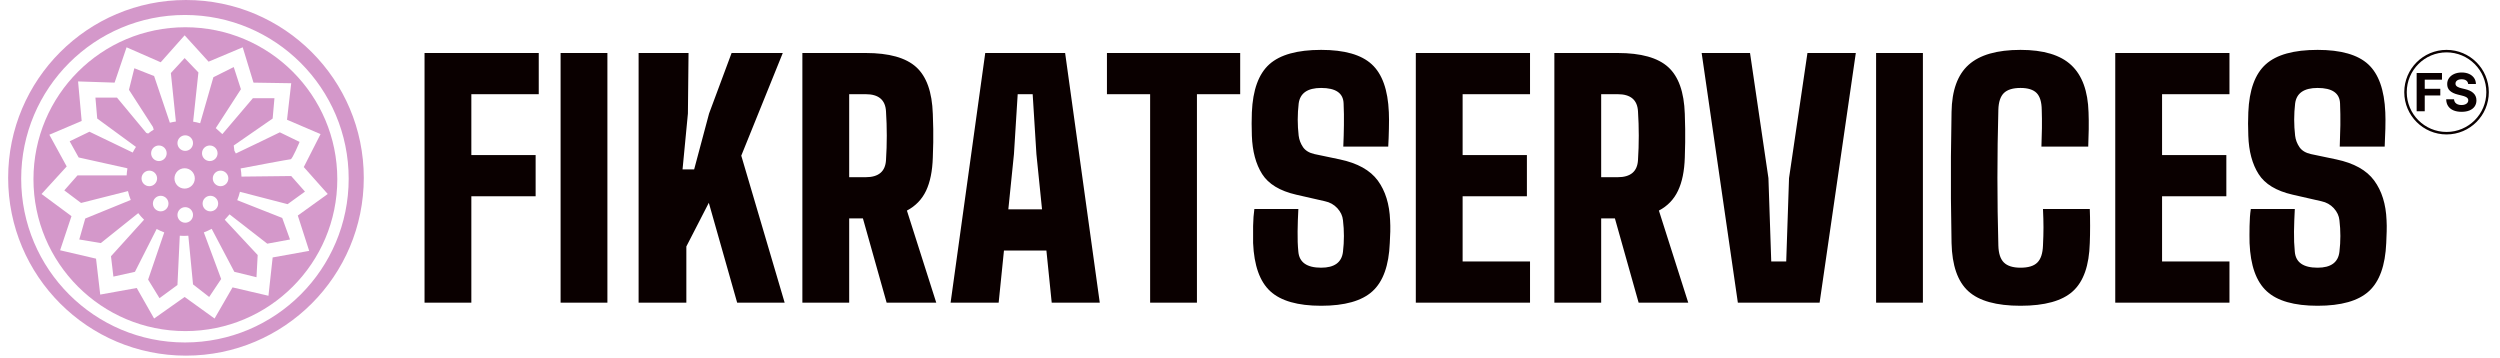
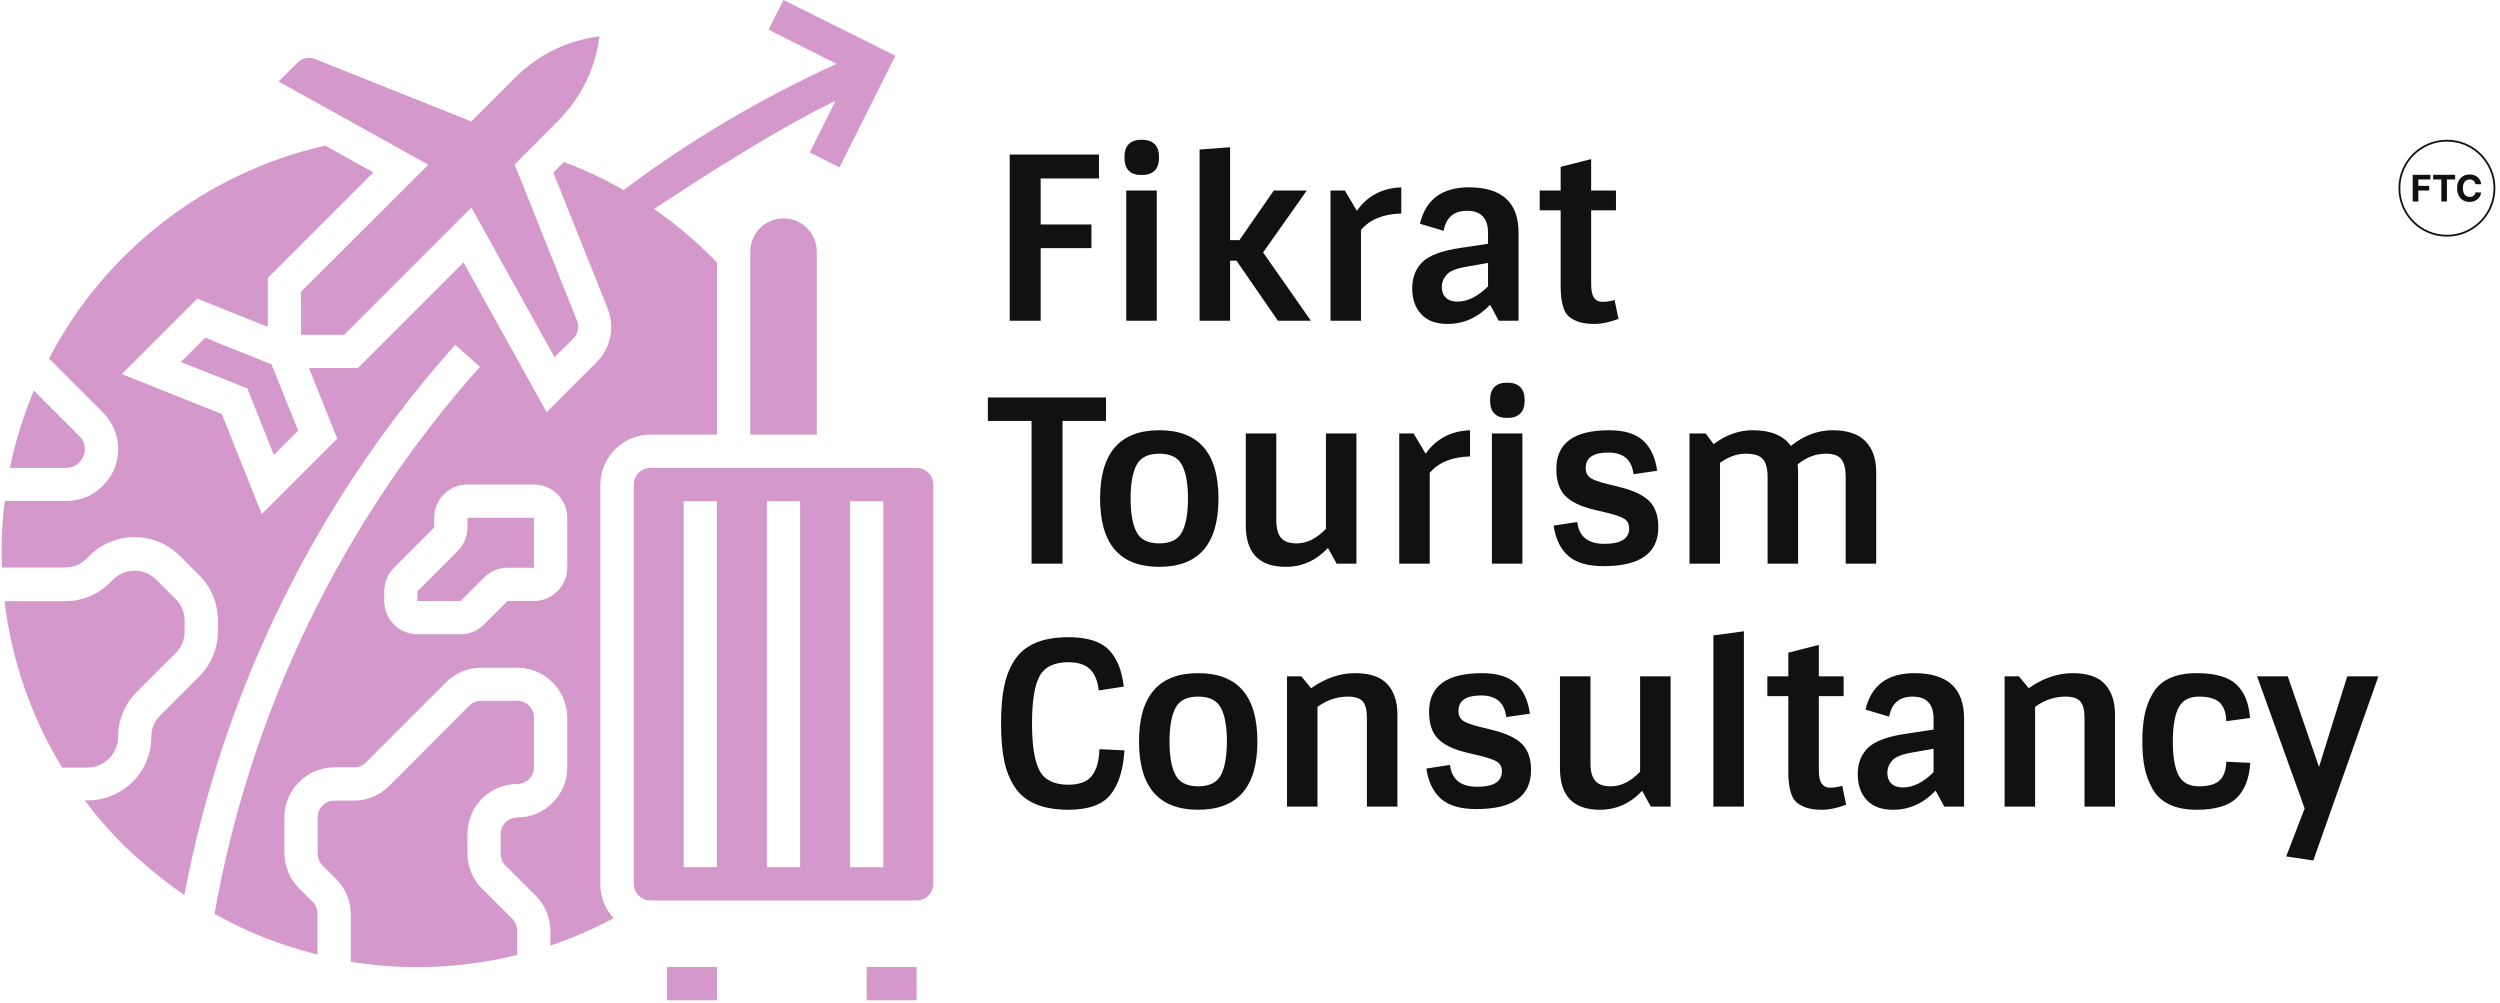
- <svg xmlns="http://www.w3.org/2000/svg" version="1.1" width="1000" height="143" viewBox="0 0 1000 143">
-   <g transform="matrix(1,0,0,1,-0.6060606,-0.3716684)">
-     <svg viewBox="0 0 396 57" data-background-color="#ffffff" preserveAspectRatio="xMidYMid meet" height="143" width="1000">
-       <g id="tight-bounds" transform="matrix(1,0,0,1,0.24,0.1481476)">
-         <svg viewBox="0 0 395.52 56.704" height="56.704" width="395.52">
+ <svg xmlns="http://www.w3.org/2000/svg" version="1.1" width="1000" height="401" viewBox="0 0 1000 401">
+   <g transform="matrix(1,0,0,1,-0.6060606,-0.4454866)">
+     <svg viewBox="0 0 396 159" data-background-color="#ffffff" preserveAspectRatio="xMidYMid meet" height="401" width="1000">
+       <g id="tight-bounds" transform="matrix(1,0,0,1,0.24,0.1766393)">
+         <svg viewBox="0 0 395.52 158.647" height="158.647" width="395.52">
          <g>
-             <svg viewBox="0 0 475.301 68.141" height="56.704" width="395.52">
-               <g transform="matrix(1,0,0,1,79.78083,9.417527)">
-                 <svg viewBox="0 0 395.52 49.306" height="49.306" width="395.52">
+             <svg viewBox="0 0 654.277 262.436" height="158.647" width="395.52">
+               <g transform="matrix(1,0,0,1,258.7565,34.77448)">
+                 <svg viewBox="0 0 395.52 192.887" height="192.887" width="395.52">
                  <g id="textblocktransform">
-                     <svg viewBox="0 0 395.52 49.306" height="49.306" width="395.52" id="textblock">
+                     <svg viewBox="0 0 395.52 192.887" height="192.887" width="395.52" id="textblock">
                      <g>
-                         <svg viewBox="0 0 395.52 49.306" height="49.306" width="395.52">
+                         <svg viewBox="0 0 395.52 192.887" height="192.887" width="395.52">
                          <g transform="matrix(1,0,0,1,0,0)">
-                             <svg width="395.52" viewBox="2.5 -40.5 330.756 41" height="49.306" data-palette-color="#0a0000">
+                             <svg width="395.52" viewBox="-0.1 -39.75 331.086 158.3" height="192.887" data-palette-color="#111111">
                              <g transform="matrix(1,0,0,1,0,0)">
                                <g>
-                                   <svg width="9.581" viewBox="3.16 -36.86 56.83 37.37" height="6.3" data-palette-color="#0a0000" id="scriptelement" x="321.692" y="-36.876">
-                                     <path d="M10.85 0L3.16 0 3.16-36.36 27.24-36.36 27.24-30.02 10.85-30.02 10.85-21.36 25.64-21.36 25.64-15.02 10.85-15.02 10.85 0ZM59.5-25.91L52.13-25.91Q51.92-28.05 50.3-29.24 48.68-30.43 45.91-30.43L45.91-30.43Q44.03-30.43 42.74-29.91 41.44-29.39 40.76-28.46 40.07-27.54 40.07-26.37L40.07-26.37Q40.04-25.39 40.49-24.66 40.94-23.93 41.74-23.41 42.54-22.89 43.59-22.51 44.64-22.12 45.82-21.86L45.82-21.86 49.09-21.08Q51.47-20.54 53.46-19.66 55.45-18.77 56.9-17.47 58.36-16.18 59.17-14.42 59.98-12.66 59.99-10.39L59.99-10.39Q59.98-7.05 58.3-4.61 56.62-2.17 53.47-0.83 50.32 0.51 45.88 0.51L45.88 0.51Q41.47 0.51 38.22-0.83 34.96-2.18 33.14-4.84 31.32-7.49 31.23-11.42L31.23-11.42 38.67-11.42Q38.79-9.59 39.73-8.37 40.66-7.16 42.23-6.54 43.8-5.93 45.79-5.93L45.79-5.93Q47.74-5.93 49.19-6.5 50.64-7.07 51.44-8.08 52.23-9.09 52.23-10.4L52.23-10.4Q52.23-11.63 51.52-12.46 50.8-13.3 49.42-13.88 48.04-14.47 46.06-14.95L46.06-14.95 42.1-15.94Q37.5-17.06 34.83-19.44 32.17-21.82 32.19-25.85L32.19-25.85Q32.17-29.15 33.96-31.62 35.74-34.09 38.86-35.48 41.99-36.86 45.97-36.86L45.97-36.86Q50.02-36.86 53.04-35.48 56.07-34.09 57.76-31.62 59.44-29.15 59.5-25.91L59.5-25.91Z" opacity="1" transform="matrix(1,0,0,1,0,0)" fill="#0a0000" class="undefined-123" id="av-123" />
+                                   <svg width="15.047" viewBox="3.16 -36.86 93.12 37.36" height="6.036" data-palette-color="#111111" id="scriptelement" x="312.823" y="-32.128">
+                                     <path d="M10.85 0L3.16 0 3.16-36.36 27.24-36.36 27.24-30.02 10.85-30.02 10.85-21.36 25.64-21.36 25.64-15.02 10.85-15.02 10.85 0ZM42.15-30.02L31.02-30.02 31.02-36.36 60.88-36.36 60.88-30.02 49.75-30.02 49.75 0 42.15 0 42.15-30.02ZM96.28-23.63L96.28-23.63 88.51-23.63Q88.29-25.14 87.64-26.32 86.98-27.5 85.95-28.34 84.92-29.17 83.58-29.62 82.24-30.06 80.68-30.06L80.68-30.06Q77.85-30.06 75.76-28.67 73.66-27.27 72.51-24.62 71.36-21.96 71.36-18.18L71.36-18.18Q71.36-14.29 72.52-11.65 73.68-9 75.78-7.65 77.87-6.3 80.62-6.3L80.62-6.3Q82.17-6.3 83.49-6.71 84.81-7.12 85.84-7.91 86.87-8.7 87.56-9.84 88.24-10.97 88.51-12.43L88.51-12.43 96.28-12.39Q95.98-9.89 94.78-7.57 93.59-5.26 91.57-3.44 89.55-1.62 86.78-0.56 84 0.5 80.5 0.5L80.5 0.5Q75.63 0.5 71.81-1.7 67.98-3.91 65.77-8.08 63.56-12.25 63.56-18.18L63.56-18.18Q63.56-24.13 65.8-28.3 68.03-32.48 71.87-34.67 75.71-36.86 80.5-36.86L80.5-36.86Q83.66-36.86 86.37-35.97 89.08-35.09 91.17-33.39 93.27-31.69 94.59-29.24 95.91-26.79 96.28-23.63Z" opacity="1" transform="matrix(1,0,0,1,0,0)" fill="#111111" class="undefined-123" data-fill-palette-color="primary" id="sv-123" />
                                  </svg>
                                </g>
                              </g>
-                               <path d="M319.707-33.725C319.707-37.467 322.74-40.5 326.482-40.5 330.223-40.5 333.256-37.467 333.256-33.725 333.256-29.984 330.223-26.951 326.482-26.951 322.74-26.951 319.707-29.984 319.707-33.725ZM326.482-27.351C330.002-27.351 332.856-30.205 332.856-33.725 332.856-37.246 330.002-40.1 326.482-40.1 322.961-40.1 320.107-37.246 320.107-33.725 320.107-30.205 322.961-27.351 326.482-27.351Z" fill="#0a0000" id="scriptcircle" data-fill-palette-color="primary" />
+                               <path d="M309.707-29.11C309.707-34.986 314.471-39.75 320.347-39.75 326.223-39.75 330.986-34.986 330.986-29.11 330.986-23.234 326.223-18.471 320.347-18.471 314.471-18.471 309.707-23.234 309.707-29.11ZM320.347-18.871C326.002-18.871 330.586-23.455 330.586-29.11 330.586-34.766 326.002-39.35 320.347-39.35 314.691-39.35 310.107-34.766 310.107-29.11 310.107-23.455 314.691-18.871 320.347-18.871Z" fill="#111111" id="scriptcircle" data-fill-palette-color="primary" />
+                               <svg />
+                               <svg />
+                               <svg />
                              <g class="undefined-text-0" data-fill-palette-color="primary" id="text-0">
-                                 <path d="M10 0L2.5 0 2.5-40 20.8-40 20.8-33.4 10-33.4 10-23.65 20.3-23.65 20.3-17.05 10-17.05 10 0ZM31.8 0L24.3 0 24.3-40 31.8-40 31.8 0ZM44.45 0L36.8 0 36.8-40 44.8-40 44.7-30.3 43.84-21.35 45.7-21.35 48.09-30.3 51.7-40 59.9-40 53.25-23.55 60.2 0 52.59 0 48.05-16 44.45-9 44.45 0ZM70.54 0L63.04 0 63.04-40 73.19-40Q78.79-40 81.28-37.74 83.77-35.48 83.94-30.25L83.94-30.25Q83.99-28.85 84.01-27.8 84.02-26.75 84.01-25.7 83.99-24.65 83.94-23.25L83.94-23.25Q83.84-20 82.86-17.93 81.87-15.85 79.79-14.75L79.79-14.75 84.49 0 76.54 0 72.74-13.5 70.54-13.5 70.54 0ZM70.54-33.4L70.54-20.1 73.19-20.1Q76.29-20.1 76.44-22.85L76.44-22.85Q76.69-26.75 76.44-30.65L76.44-30.65Q76.29-33.4 73.19-33.4L73.19-33.4 70.54-33.4ZM94.49 0L86.79 0 92.34-40 105.14-40 110.69 0 102.99 0 102.14-8.35 95.34-8.35 94.49 0ZM96.94-23.8L96.04-14.95 101.44-14.95 100.54-23.8 99.94-33.4 97.54-33.4 96.94-23.8ZM126.26 0L118.76 0 118.76-33.4 111.84-33.4 111.84-40 133.19-40 133.19-33.4 126.26-33.4 126.26 0ZM146.16 0.5L146.16 0.5Q140.54 0.5 138.01-1.83 135.49-4.15 135.26-9.55L135.26-9.55Q135.24-10.75 135.26-12.28 135.29-13.8 135.46-15L135.46-15 142.51-15Q142.41-13.18 142.39-11.4 142.36-9.63 142.51-8.15L142.51-8.15Q142.74-5.6 146.16-5.6L146.16-5.6Q149.36-5.6 149.66-8.15L149.66-8.15Q149.96-10.68 149.66-13.2L149.66-13.2Q149.56-14.25 148.76-15.13 147.96-16 146.76-16.25L146.76-16.25 142.16-17.3Q138.24-18.2 136.71-20.6 135.19-23 135.06-26.75L135.06-26.75Q134.99-28.78 135.06-30.5L135.06-30.5Q135.29-35.88 137.86-38.19 140.44-40.5 146.16-40.5L146.16-40.5Q151.76-40.5 154.27-38.19 156.79-35.88 157.01-30.5L157.01-30.5Q157.06-29.43 157.02-27.88 156.99-26.33 156.91-25L156.91-25 149.71-25Q149.79-26.73 149.81-28.45 149.84-30.18 149.76-31.9L149.76-31.9Q149.69-34.4 146.16-34.4L146.16-34.4Q142.89-34.4 142.56-31.9L142.56-31.9Q142.26-29.33 142.56-26.75L142.56-26.75Q142.69-25.75 143.26-24.91 143.84-24.08 145.11-23.8L145.11-23.8 149.16-22.95Q153.41-22.05 155.24-19.56 157.06-17.07 157.21-13.2L157.21-13.2Q157.26-12.35 157.24-11.39 157.21-10.43 157.16-9.55L157.16-9.55Q156.94-4.15 154.39-1.83 151.84 0.5 146.16 0.5ZM179.63 0L161.33 0 161.33-40 179.63-40 179.63-33.4 168.83-33.4 168.83-23.65 179.13-23.65 179.13-17.05 168.83-17.05 168.83-6.6 179.63-6.6 179.63 0ZM191.03 0L183.53 0 183.53-40 193.68-40Q199.28-40 201.77-37.74 204.26-35.48 204.43-30.25L204.43-30.25Q204.48-28.85 204.49-27.8 204.51-26.75 204.49-25.7 204.48-24.65 204.43-23.25L204.43-23.25Q204.33-20 203.34-17.93 202.36-15.85 200.28-14.75L200.28-14.75 204.98 0 197.03 0 193.23-13.5 191.03-13.5 191.03 0ZM191.03-33.4L191.03-20.1 193.68-20.1Q196.78-20.1 196.93-22.85L196.93-22.85Q197.18-26.75 196.93-30.65L196.93-30.65Q196.78-33.4 193.68-33.4L193.68-33.4 191.03-33.4ZM226.03 0L212.93 0 207.13-40 214.88-40 217.83-19.95 218.28-6.6 220.68-6.6 221.13-19.95 224.08-40 231.83-40 226.03 0ZM242.58 0L235.08 0 235.08-40 242.58-40 242.58 0ZM258.22 0.5L258.22 0.5Q252.42 0.5 249.86-1.83 247.3-4.15 247.17-9.55L247.17-9.55Q247.1-13.28 247.07-16.64 247.05-20 247.07-23.39 247.1-26.78 247.17-30.55L247.17-30.55Q247.25-35.73 249.91-38.11 252.57-40.5 258.22-40.5L258.22-40.5Q263.75-40.5 266.36-38.05 268.97-35.6 269.12-30.5L269.12-30.5Q269.17-29.28 269.15-27.76 269.12-26.25 269.07-25L269.07-25 261.57-25Q261.62-26.4 261.65-27.96 261.67-29.53 261.62-30.9L261.62-30.9Q261.6-32.77 260.8-33.59 260-34.4 258.22-34.4L258.22-34.4Q256.4-34.4 255.56-33.59 254.72-32.77 254.67-30.9L254.67-30.9Q254.37-20 254.67-9.15L254.67-9.15Q254.72-7.25 255.56-6.43 256.4-5.6 258.22-5.6L258.22-5.6Q260.1-5.6 260.92-6.43 261.75-7.25 261.82-9.15L261.82-9.15Q261.9-10.78 261.9-12.05 261.9-13.33 261.82-15L261.82-15 269.32-15Q269.37-13.8 269.37-12.28 269.37-10.75 269.32-9.55L269.32-9.55Q269.17-4.15 266.61-1.83 264.05 0.5 258.22 0.5ZM291.7 0L273.4 0 273.4-40 291.7-40 291.7-33.4 280.9-33.4 280.9-23.65 291.2-23.65 291.2-17.05 280.9-17.05 280.9-6.6 291.7-6.6 291.7 0ZM305.82 0.5L305.82 0.5Q300.19 0.5 297.67-1.83 295.14-4.15 294.92-9.55L294.92-9.55Q294.89-10.75 294.92-12.28 294.94-13.8 295.12-15L295.12-15 302.17-15Q302.07-13.18 302.04-11.4 302.02-9.63 302.17-8.15L302.17-8.15Q302.39-5.6 305.82-5.6L305.82-5.6Q309.02-5.6 309.32-8.15L309.32-8.15Q309.62-10.68 309.32-13.2L309.32-13.2Q309.22-14.25 308.42-15.13 307.62-16 306.42-16.25L306.42-16.25 301.82-17.3Q297.89-18.2 296.37-20.6 294.84-23 294.72-26.75L294.72-26.75Q294.64-28.78 294.72-30.5L294.72-30.5Q294.94-35.88 297.52-38.19 300.09-40.5 305.82-40.5L305.82-40.5Q311.42-40.5 313.93-38.19 316.44-35.88 316.67-30.5L316.67-30.5Q316.72-29.43 316.68-27.88 316.64-26.33 316.57-25L316.57-25 309.37-25Q309.44-26.73 309.47-28.45 309.49-30.18 309.42-31.9L309.42-31.9Q309.34-34.4 305.82-34.4L305.82-34.4Q302.54-34.4 302.22-31.9L302.22-31.9Q301.92-29.33 302.22-26.75L302.22-26.75Q302.34-25.75 302.92-24.91 303.49-24.08 304.77-23.8L304.77-23.8 308.82-22.95Q313.07-22.05 314.89-19.56 316.72-17.07 316.87-13.2L316.87-13.2Q316.92-12.35 316.89-11.39 316.87-10.43 316.82-9.55L316.82-9.55Q316.59-4.15 314.04-1.83 311.49 0.5 305.82 0.5Z" fill="#0a0000" data-fill-palette-color="primary" />
+                                 <path d="M4.7 0v-36.5h19.6v5.25h-12.8v10.1h11.15v5.2h-11.15v15.95zM30.3 0v-28.6h6.7v28.6zM33.65-32v0c-2.5 0-3.75-1.293-3.75-3.88 0-2.58 1.25-3.87 3.75-3.87v0c2.567 0 3.85 1.29 3.85 3.87 0 2.587-1.283 3.88-3.85 3.88zM53.1-13.2v13.2h-6.7v-37.6l6.7-0.5v20.4h2.05l7.55-10.9h7.25l-9.6 13.6 10.5 15h-7.25l-9.1-13.2zM81.85-19.95v19.95h-6.7v-28.6h3.15l2.65 4.45c2.3-3.267 5.55-4.983 9.75-5.15v0 5.75c-3.933 0.1-6.883 1.3-8.85 3.6zM105.55-29.3v0c7.267 0 10.9 3.317 10.9 9.95v0 19.35h-4.35l-1.9-3.5c-2.667 2.8-5.783 4.2-9.35 4.2v0c-2.533 0-4.457-0.71-5.77-2.13-1.32-1.413-1.98-3.313-1.98-5.7 0-2.38 0.75-4.303 2.25-5.77 1.5-1.467 4.3-2.5 8.4-3.1v0l6-0.9v-2.4c0-3.233-1.533-4.85-4.6-4.85v0c-2.9 0-4.617 1.467-5.15 4.4v0l-5.2-1.55c1.267-5.333 4.85-8 10.75-8zM103-4.2v0c2.267 0 4.517-1.117 6.75-3.35v0-5.15l-4.8 0.85c-2.167 0.367-3.6 0.95-4.3 1.75-0.7 0.8-1.05 1.7-1.05 2.7 0 1 0.3 1.783 0.9 2.35 0.6 0.567 1.433 0.85 2.5 0.85zM125.7-24.25h-4.6v-4.35h4.6v-5.2l6.7-1.7v6.9h5.45v4.35h-5.45v16.15c0 1.433 0.21 2.45 0.63 3.05 0.413 0.6 1.03 0.9 1.85 0.9 0.813 0 1.703-0.133 2.67-0.4v0l0.85 4.15c-1.967 0.733-3.723 1.1-5.27 1.1-1.553 0-2.797-0.183-3.73-0.55-0.933-0.367-1.633-0.793-2.1-1.28-0.467-0.48-0.817-1.137-1.05-1.97v0c-0.367-1.167-0.55-2.617-0.55-4.35v0z" fill="#111111" fill-rule="nonzero" stroke="none" stroke-width="1" stroke-linecap="butt" stroke-linejoin="miter" stroke-miterlimit="10" stroke-dasharray="" stroke-dashoffset="0" font-family="none" font-weight="none" font-size="none" text-anchor="none" style="mix-blend-mode: normal" data-fill-palette-color="primary" opacity="1" />
+                                 <path transform="translate(0,53.35)" d="M9.5-31.35h-9.6v-5.15h25.95v5.15h-9.55v31.35h-6.8zM32.55-6.95c0.867 1.667 2.533 2.5 5 2.5 2.467 0 4.133-0.833 5-2.5 0.867-1.667 1.3-4.117 1.3-7.35 0-3.233-0.433-5.683-1.3-7.35-0.867-1.667-2.533-2.5-5-2.5-2.467 0-4.133 0.833-5 2.5-0.867 1.667-1.3 4.117-1.3 7.35 0 3.233 0.433 5.683 1.3 7.35zM50.55-14.3c0 10-4.333 15-13 15-8.667 0-13-5-13-15 0-10 4.333-15 13-15 8.667 0 13 5 13 15zM65.35 0.7v0c-5.867 0-8.8-3.033-8.8-9.1v0-20.2h6.7v19.1c0 1.733 0.343 3.007 1.03 3.82 0.68 0.82 1.82 1.23 3.42 1.23v0c2.267 0 4.417-1.067 6.45-3.2v0-20.95h6.7v28.6h-4.35l-1.9-3.45c-2.6 2.767-5.683 4.15-9.25 4.15zM96.95-19.95v19.95h-6.7v-28.6h3.15l2.65 4.45c2.3-3.267 5.55-4.983 9.75-5.15v0 5.75c-3.933 0.1-6.883 1.3-8.85 3.6zM110.6 0v-28.6h6.7v28.6zM113.95-32v0c-2.5 0-3.75-1.293-3.75-3.88 0-2.58 1.25-3.87 3.75-3.87v0c2.567 0 3.85 1.29 3.85 3.87 0 2.587-1.283 3.88-3.85 3.88zM147.15-8v0c0 5.7-4 8.55-12 8.55v0c-3.5 0-6.1-0.76-7.8-2.28-1.7-1.513-2.767-3.72-3.2-6.62v0l5.2-0.8c0.367 3.2 2.357 4.8 5.97 4.8 3.62 0 5.43-1.133 5.43-3.4v0c0-0.933-0.357-1.633-1.07-2.1-0.72-0.467-2.163-0.95-4.33-1.45v0l-2.3-0.55c-2.967-0.7-5.093-1.727-6.38-3.08-1.28-1.347-1.92-3.303-1.92-5.87v0c0-5.667 3.867-8.5 11.6-8.5v0c3.333 0 5.823 0.757 7.47 2.27 1.653 1.52 2.68 3.73 3.08 6.63v0l-5.2 0.75c-0.367-3.167-2.207-4.75-5.52-4.75-3.32 0-4.98 1.133-4.98 3.4v0c0 0.933 0.327 1.64 0.98 2.12 0.647 0.487 1.97 0.963 3.97 1.43v0l2.6 0.65c2.967 0.733 5.11 1.757 6.43 3.07 1.313 1.32 1.97 3.23 1.97 5.73zM167.85-29.3v0c4 0 6.8 1.15 8.4 3.45v0c2.867-2.3 5.927-3.45 9.18-3.45 3.247 0 5.653 0.807 7.22 2.42 1.567 1.62 2.35 3.847 2.35 6.68v0 20.2h-6.7v-19.1c0-1.733-0.317-3.01-0.95-3.83-0.633-0.813-1.75-1.22-3.35-1.22v0c-2.267 0-4.35 0.783-6.25 2.35v0c0.067 0.667 0.1 1.2 0.1 1.6v0 20.2h-6.7v-19.1c0-1.733-0.333-3.01-1-3.83-0.667-0.813-1.94-1.22-3.82-1.22-1.887 0-3.763 0.667-5.63 2v0 22.15h-6.7v-28.6h3.55l1.75 2.35c2.7-2.033 5.55-3.05 8.55-3.05z" fill="#111111" fill-rule="nonzero" stroke="none" stroke-width="1" stroke-linecap="butt" stroke-linejoin="miter" stroke-miterlimit="10" stroke-dasharray="" stroke-dashoffset="0" font-family="none" font-weight="none" font-size="none" text-anchor="none" style="mix-blend-mode: normal" data-fill-palette-color="primary" opacity="1" />
+                                 <path transform="translate(0,106.7)" d="M17.6-31.7v0c-3.133 0-5.25 1.023-6.35 3.07-1.1 2.053-1.65 5.503-1.65 10.35 0 4.853 0.55 8.313 1.65 10.38 1.1 2.067 3.217 3.1 6.35 3.1v0c2.433 0 4.16-0.667 5.18-2 1.013-1.333 1.553-3.267 1.62-5.8v0l5.5 0.25c-0.267 4.3-1.29 7.55-3.07 9.75-1.787 2.2-4.863 3.3-9.23 3.3v0c-5.7 0-9.633-1.667-11.8-5v0c-1.1-1.667-1.873-3.61-2.32-5.83-0.453-2.213-0.68-4.92-0.68-8.12 0-3.2 0.227-5.91 0.68-8.13 0.447-2.213 1.22-4.153 2.32-5.82v0c2.167-3.333 6.1-5 11.8-5v0c4.1 0 7.05 0.917 8.85 2.75 1.8 1.833 2.9 4.533 3.3 8.1v0l-5.5 0.85c-0.2-2-0.817-3.533-1.85-4.6-1.033-1.067-2.633-1.6-4.8-1.6zM41.1-6.95c0.867 1.667 2.533 2.5 5 2.5 2.467 0 4.133-0.833 5-2.5 0.867-1.667 1.3-4.117 1.3-7.35 0-3.233-0.433-5.683-1.3-7.35-0.867-1.667-2.533-2.5-5-2.5-2.467 0-4.133 0.833-5 2.5-0.867 1.667-1.3 4.117-1.3 7.35 0 3.233 0.433 5.683 1.3 7.35zM59.1-14.3c0 10-4.333 15-13 15-8.667 0-13-5-13-15 0-10 4.333-15 13-15 8.667 0 13 5 13 15zM68.75-28.6l2.15 2.6c3.133-2.2 6.343-3.3 9.63-3.3 3.28 0 5.653 0.807 7.12 2.42 1.467 1.62 2.2 3.847 2.2 6.68v0 20.2h-6.7v-19.5c0-1.7-0.307-2.9-0.92-3.6-0.62-0.7-1.697-1.05-3.23-1.05v0c-2.4 0-4.633 0.75-6.7 2.25v0 21.9h-6.7v-28.6zM119.2-8v0c0 5.7-4 8.55-12 8.55v0c-3.5 0-6.1-0.76-7.8-2.28-1.7-1.513-2.767-3.72-3.2-6.62v0l5.2-0.8c0.367 3.2 2.36 4.8 5.98 4.8 3.613 0 5.42-1.133 5.42-3.4v0c0-0.933-0.357-1.633-1.07-2.1-0.72-0.467-2.163-0.95-4.33-1.45v0l-2.3-0.55c-2.967-0.7-5.09-1.727-6.37-3.08-1.287-1.347-1.93-3.303-1.93-5.87v0c0-5.667 3.867-8.5 11.6-8.5v0c3.333 0 5.827 0.757 7.48 2.27 1.647 1.52 2.67 3.73 3.07 6.63v0l-5.2 0.75c-0.367-3.167-2.207-4.75-5.52-4.75-3.32 0-4.98 1.133-4.98 3.4v0c0 0.933 0.327 1.64 0.98 2.12 0.647 0.487 1.97 0.963 3.97 1.43v0l2.6 0.65c2.967 0.733 5.11 1.757 6.43 3.07 1.313 1.32 1.97 3.23 1.97 5.73zM134.35 0.7v0c-5.867 0-8.8-3.033-8.8-9.1v0-20.2h6.7v19.1c0 1.733 0.343 3.007 1.03 3.82 0.68 0.82 1.82 1.23 3.42 1.23v0c2.267 0 4.417-1.067 6.45-3.2v0-20.95h6.7v28.6h-4.35l-1.9-3.45c-2.6 2.767-5.683 4.15-9.25 4.15zM165.95-38.5v38.5h-6.7v-37.6zM175.7-24.25h-4.6v-4.35h4.6v-5.2l6.7-1.7v6.9h5.45v4.35h-5.45v16.15c0 1.433 0.21 2.45 0.63 3.05 0.413 0.6 1.03 0.9 1.85 0.9 0.813 0 1.703-0.133 2.67-0.4v0l0.85 4.15c-1.967 0.733-3.723 1.1-5.27 1.1-1.553 0-2.797-0.183-3.73-0.55-0.933-0.367-1.633-0.793-2.1-1.28-0.467-0.48-0.817-1.137-1.05-1.97v0c-0.367-1.167-0.55-2.617-0.55-4.35v0zM203.4-29.3v0c7.267 0 10.9 3.317 10.9 9.95v0 19.35h-4.35l-1.9-3.5c-2.667 2.8-5.783 4.2-9.35 4.2v0c-2.533 0-4.457-0.71-5.77-2.13-1.32-1.413-1.98-3.313-1.98-5.7 0-2.38 0.75-4.303 2.25-5.77 1.5-1.467 4.3-2.5 8.4-3.1v0l6-0.9v-2.4c0-3.233-1.533-4.85-4.6-4.85v0c-2.9 0-4.617 1.467-5.15 4.4v0l-5.2-1.55c1.267-5.333 4.85-8 10.75-8zM200.85-4.2v0c2.267 0 4.517-1.117 6.75-3.35v0-5.15l-4.8 0.85c-2.167 0.367-3.6 0.95-4.3 1.75-0.7 0.8-1.05 1.7-1.05 2.7 0 1 0.3 1.783 0.9 2.35 0.6 0.567 1.433 0.85 2.5 0.85zM226.35-28.6l2.15 2.6c3.133-2.2 6.343-3.3 9.63-3.3 3.28 0 5.653 0.807 7.12 2.42 1.467 1.62 2.2 3.847 2.2 6.68v0 20.2h-6.7v-19.5c0-1.7-0.31-2.9-0.93-3.6-0.613-0.7-1.687-1.05-3.22-1.05v0c-2.4 0-4.633 0.75-6.7 2.25v0 21.9h-6.7v-28.6zM261.43-21.75c-0.853 1.6-1.28 4.083-1.28 7.45 0 3.367 0.427 5.85 1.28 7.45 0.847 1.6 2.33 2.4 4.45 2.4 2.113 0 3.63-0.433 4.55-1.3 0.913-0.867 1.403-2.233 1.47-4.1v0l5.25 0.25c-0.2 3.4-1.19 5.967-2.97 7.7-1.787 1.733-4.713 2.6-8.78 2.6v0c-4.767 0-8.017-1.55-9.75-4.65v0c-0.833-1.5-1.407-3.067-1.72-4.7-0.32-1.633-0.48-3.527-0.48-5.68 0-2.147 0.16-4.047 0.48-5.7 0.313-1.647 0.887-3.203 1.72-4.67v0c1.7-3.067 4.95-4.6 9.75-4.6v0c4.033 0 6.933 0.823 8.7 2.47 1.767 1.653 2.767 4.113 3 7.38v0l-5.2 0.7c-0.067-1.867-0.557-3.233-1.47-4.1-0.92-0.867-2.437-1.3-4.55-1.3-2.12 0-3.603 0.8-4.45 2.4zM305.3-28.6l-14.3 40.45-5.95-0.9 4.05-10.55-10.45-29h6.75l6.85 19.9 6.2-19.9z" fill="#111111" fill-rule="nonzero" stroke="none" stroke-width="1" stroke-linecap="butt" stroke-linejoin="miter" stroke-miterlimit="10" stroke-dasharray="" stroke-dashoffset="0" font-family="none" font-weight="none" font-size="none" text-anchor="none" style="mix-blend-mode: normal" data-fill-palette-color="primary" opacity="1" />
                              </g>
                            </svg>
                          </g>
                        </svg>
                      </g>
                    </svg>
                  </g>
                </svg>
              </g>
              <g>
-                 <svg viewBox="0 0 68.141 68.141" height="68.141" width="68.141">
+                 <svg viewBox="0 0 244.431 262.436" height="262.436" width="244.431">
                  <g>
-                     <svg version="1.1" x="0" y="0" viewBox="2.151 2.15 95.849 95.85" enable-background="new 0 0 100 100" xml:space="preserve" height="68.141" width="68.141" class="icon-icon-0" data-fill-palette-color="accent" id="icon-0">
-                       <g fill="#d498ca" data-fill-palette-color="accent">
-                         <path fill="#d498ca" d="M98 50.075C98 76.543 76.542 98 50.075 98 23.606 98 2.151 76.543 2.151 50.075c0-26.468 21.456-47.925 47.924-47.925C76.542 2.15 98 23.607 98 50.075zM49.797 6.185c-24.373 0-44.133 19.758-44.133 44.131 0 24.375 19.76 44.133 44.133 44.133S93.93 74.691 93.93 50.316C93.93 25.943 74.17 6.185 49.797 6.185z" data-fill-palette-color="accent" />
-                         <path fill="#d498ca" d="M90.862 50.438c0 22.613-18.331 40.945-40.944 40.945-22.614 0-40.945-18.332-40.945-40.945 0-22.614 18.332-40.945 40.945-40.945C72.531 9.493 90.862 27.825 90.862 50.438zM21.963 34.746l-8.713 3.712 4.68 8.552-6.778 7.423 8.068 5.97-3.066 9.198 9.681 2.258 1.131 9.683 9.843-1.776 4.679 8.231 8.229-5.811 8.067 5.811 4.843-8.393 9.681 2.259 1.131-10.329 9.844-1.771-3.067-9.521 8.067-5.809-6.454-7.262 4.519-8.875-9.037-3.873 1.129-9.843-10.166-0.162-2.904-9.52-9.197 3.872-6.454-7.1-6.454 7.262-9.197-4.034-3.228 9.52-9.843-0.323L21.963 34.746z" data-fill-palette-color="accent" />
-                         <path fill="#d498ca" d="M76.019 60.886l2.098 5.809-6.132 1.13-10.166-7.906-1.291 1.452 8.876 9.519-0.322 5.973-5.971-1.454L57.001 63.82c-0.675 0.37-1.38 0.693-2.111 0.963l4.671 12.562-3.229 4.841-4.355-3.389-1.265-13.12c-0.382 0.031-0.769 0.05-1.156 0.05s-0.77-0.019-1.15-0.047l-0.624 13.278-4.841 3.551-3.066-5.002 4.348-12.723c-0.708-0.261-1.391-0.568-2.047-0.924l-5.852 11.547-5.809 1.292-0.646-5.486 8.913-9.851c-0.566-0.549-1.092-1.14-1.57-1.769l-10.085 8.068-5.809-0.967 1.613-5.648 12.263-5.002h0.001c-0.312-0.77-0.563-1.569-0.748-2.394l-12.646 3.2-4.518-3.388 3.549-4.035h13.253c0.032-0.624 0.105-1.24 0.209-1.843l-0.068-0.092-13.071-2.905-2.42-4.357 5.325-2.582 11.664 5.611c0.264-0.522 0.555-1.027 0.875-1.514L26.158 34.1l-0.484-5.647h5.809l7.906 9.521c0 0 0.21 0.074 0.498 0.165 0.478-0.383 0.978-0.738 1.5-1.063-0.114-0.391-0.222-0.717-0.222-0.717L34.71 26.354l1.453-5.809 5.325 2.098 4.246 12.578c0.531-0.134 1.073-0.24 1.625-0.317l-1.354-13.067 3.712-4.034 3.712 3.872L52.007 34.94c0.646 0.103 1.274 0.246 1.891 0.426l3.565-12.401 5.486-2.743 1.937 5.971-6.779 10.488 1.776 1.614 8.23-9.682h5.81L73.438 34.1l-10.489 7.261 0.161 1.292c0 0-0.006 0.022-0.016 0.058 0.146 0.264 0.288 0.532 0.423 0.805 1.75-0.791 11.856-5.704 11.856-5.704l5.325 2.582c0 0-1.936 4.68-2.42 4.68-0.426 0-10.897 1.985-13.471 2.474 0.126 0.717 0.203 1.451 0.227 2.198l13.403-0.154 3.712 4.197-4.681 3.387-12.85-3.331c-0.186 0.776-0.428 1.532-0.727 2.256L76.019 60.886zM49.879 38.618c-1.157 0-2.098 0.94-2.098 2.098 0 1.159 0.94 2.099 2.098 2.099s2.098-0.939 2.098-2.099C51.977 39.558 51.036 38.618 49.879 38.618zM56.494 41.361c-1.158 0-2.097 0.94-2.097 2.098 0 1.159 0.938 2.099 2.097 2.099 1.159 0 2.099-0.94 2.099-2.099C58.593 42.301 57.653 41.361 56.494 41.361zM59.399 48.138c-1.158 0-2.097 0.941-2.097 2.098 0 1.158 0.938 2.097 2.097 2.097 1.159 0 2.099-0.938 2.099-2.097C61.498 49.079 60.559 48.138 59.399 48.138zM56.655 54.916c-1.157 0-2.098 0.939-2.098 2.097 0 1.16 0.94 2.097 2.098 2.097 1.159 0 2.099-0.938 2.099-2.097C58.754 55.855 57.814 54.916 56.655 54.916zM49.879 57.98c-1.157 0-2.098 0.941-2.098 2.1 0 1.157 0.94 2.097 2.098 2.097s2.098-0.939 2.098-2.097C51.977 58.922 51.036 57.98 49.879 57.98zM43.263 54.916c-1.159 0-2.097 0.939-2.097 2.097 0 1.16 0.938 2.097 2.097 2.097 1.159 0 2.098-0.937 2.098-2.097C45.361 55.855 44.422 54.916 43.263 54.916zM40.197 48.138c-1.159 0-2.097 0.941-2.097 2.098 0 1.158 0.938 2.097 2.097 2.097 1.159 0 2.098-0.938 2.098-2.097C42.295 49.079 41.356 48.138 40.197 48.138zM42.779 41.361c-1.159 0-2.097 0.94-2.097 2.098 0 1.159 0.938 2.099 2.097 2.099s2.097-0.94 2.097-2.099C44.876 42.301 43.938 41.361 42.779 41.361zM49.717 47.494c-1.516 0-2.742 1.227-2.742 2.743 0 1.515 1.227 2.741 2.742 2.741s2.742-1.227 2.742-2.741C52.459 48.721 51.232 47.494 49.717 47.494z" data-fill-palette-color="accent" />
-                       </g>
+                     <svg version="1.1" x="0" y="0" viewBox="32 15 448 481" style="enable-background:new 0 0 512 512;" xml:space="preserve" height="262.436" width="244.431" class="icon-icon-0" data-fill-palette-color="accent" id="icon-0">
+                       <rect x="352" y="480" width="24" height="16" fill="#d498ca" data-fill-palette-color="accent" />
+                       <path d="M263 442.3c-4.5-4.5-7-10.6-7-17V416c0-13.2 10.8-24 24-24 4.4 0 8-3.6 8-8v-24c0-4.4-3.6-8-8-8h-17.4c-2.1 0-4.2 0.8-5.7 2.3L218.3 393c-4.5 4.5-10.6 7-17 7H192c-4.4 0-8 3.6-8 8v17.4c0 2.1 0.8 4.2 2.3 5.7l6.6 6.6c4.5 4.5 7 10.6 7 17v22.8c26.6 4.3 53.8 3.2 80-3.3v-11.6c0-2.1-0.8-4.2-2.3-5.7L263 442.3z" fill="#d498ca" data-fill-palette-color="accent" />
+                       <path d="M256 268.7c0 4.2-1.7 8.3-4.7 11.3L232 299.3v4.7h20.7l11.3-11.3c3-3 7.1-4.7 11.3-4.7H288v-24h-32V268.7z" fill="#d498ca" data-fill-palette-color="accent" />
+                       <path d="M408 120c-8.8 0-16 7.2-16 16v88h32v-88C424 127.2 416.8 120 408 120z" fill="#d498ca" data-fill-palette-color="accent" />
+                       <path d="M344 224h32v-82.8c-9.2-9.5-19.4-18.2-30.3-25.7 4.5-2.8 54.2-36.3 87.3-52l-12.4 24.8 14.3 7.2 26.9-53.7L408 15l-7.2 14.3 32.7 16.4c-36.2 16.5-70.6 36.8-102.4 60.7-9.2-5.3-18.8-9.8-28.7-13.5l-5.1 5.1 26.1 65.3c3.6 8.9 1.5 19.1-5.3 25.9l-24 24-40-72L203.3 192h-23.5l13.6 33.9-36.3 36.3-19.2-48.1-48.1-19.2 36.3-36.3 33.9 13.6v-23.5l50.8-50.8-23.2-12.9C130.5 98 81.9 135.4 54.8 187.4l25.9 25.9c9.8 9.8 9.8 25.6 0 35.3-4.7 4.7-11 7.3-17.7 7.3H33.5c-1 8-1.5 16-1.5 24 0 2.7 0.1 5.3 0.2 8h30.4c3.9 0 7.6-1.5 10.3-4.3l1.4-1.4c12-11.9 31.3-11.9 43.3 0l9.4 9.4c5.8 5.7 9 13.5 9 21.7v5.3c0 8.1-3.2 15.9-9 21.7L108.3 359c-2.8 2.7-4.3 6.5-4.3 10.3 0 16.9-13.7 30.6-30.6 30.6H72c7.6 10.2 16.2 19.6 25.7 28.1 0 0 0 0 0.1 0 7 6.3 14.3 12.1 22.1 17.4 18.5-98.4 63.6-189.9 130.2-264.6l11.9 10.6c-66.1 74.1-110.3 165.2-127.6 263 10.8 6.1 22.2 11.2 34 15.1l0 0c5.1 1.7 10.3 3.2 15.5 4.5v-19.6c0-2.1-0.8-4.2-2.3-5.7l-6.6-6.6c-4.5-4.5-7-10.6-7-17V408c0-13.2 10.8-24 24-24h9.4c2.1 0 4.2-0.8 5.7-2.3l38.6-38.6c4.5-4.5 10.6-7 17-7H280c13.2 0 24 10.8 24 24v24c0 13.2-10.8 24-24 24-4.4 0-8 3.6-8 8v9.4c0 2.1 0.8 4.2 2.3 5.7l14.6 14.6c4.5 4.5 7 10.6 7 17v6.9c10.5-3.5 20.7-8 30.4-13.2-4.1-4.4-6.4-10.3-6.4-16.3V248C320 234.8 330.8 224 344 224zM304 288c0 8.8-7.2 16-16 16h-12.7L264 315.3c-3 3-7.1 4.7-11.3 4.7H232c-8.8 0-16-7.2-16-16v-4.7c0-4.2 1.7-8.3 4.7-11.3l19.3-19.3V264c0-8.8 7.2-16 16-16h32c8.8 0 16 7.2 16 16V288z" fill="#d498ca" data-fill-palette-color="accent" />
+                       <path d="M72 231c0-2.4-0.9-4.7-2.6-6.3l-21.9-21.9c-5 12-8.9 24.4-11.5 37.2h27C68 240 72 236 72 231z" fill="#d498ca" data-fill-palette-color="accent" />
+                       <path d="M190.5 68l0.1 0.3 46.6 25.9L176 155.3V176h20.7l61.2-61.2 40 72 9-9c2.3-2.3 3-5.7 1.8-8.6l-30-75.1L299.7 73c10.9-10.9 17.9-25.1 19.8-40.5-15.3 1.9-29.6 8.8-40.5 19.8l-21.1 21.1-75.1-30c-3-1.2-6.4-0.5-8.6 1.8l-9 9 25 13.9C190.3 68 190.4 68 190.5 68z" fill="#d498ca" data-fill-palette-color="accent" />
+                       <path d="M88 369.4c0-8.1 3.2-15.9 9-21.7l18.7-18.7c2.8-2.7 4.3-6.5 4.3-10.3v-5.3c0-3.9-1.5-7.6-4.3-10.3l-9.4-9.4c-5.7-5.7-15-5.7-20.7 0 0 0 0 0 0 0l-1.4 1.4c-5.7 5.8-13.5 9-21.7 9H33.4c3.4 28.3 12.8 55.6 27.7 80h12.3C81.4 384 88 377.4 88 369.4z" fill="#d498ca" data-fill-palette-color="accent" />
+                       <polygon points="118.2,189.1 150.2,201.8 162.9,233.8 174.6,222.1 161.8,190.2 129.9,177.4 " fill="#d498ca" data-fill-palette-color="accent" />
+                       <path d="M472 240H344c-4.4 0-8 3.6-8 8v192c0 4.4 3.6 8 8 8h128c4.4 0 8-3.6 8-8V248C480 243.6 476.4 240 472 240zM376 432h-16V256h16V432zM416 432h-16V256h16V432zM456 432h-16V256h16V432z" fill="#d498ca" data-fill-palette-color="accent" />
+                       <rect x="448" y="480" width="24" height="16" fill="#d498ca" data-fill-palette-color="accent" />
                    </svg>
                  </g>
                </svg>
              </g>
            </svg>
          </g>
          <defs />
        </svg>
-         <rect width="395.52" height="56.704" fill="none" stroke="none" visibility="hidden" />
+         <rect width="395.52" height="158.647" fill="none" stroke="none" visibility="hidden" />
      </g>
    </svg>
  </g>
</svg>
